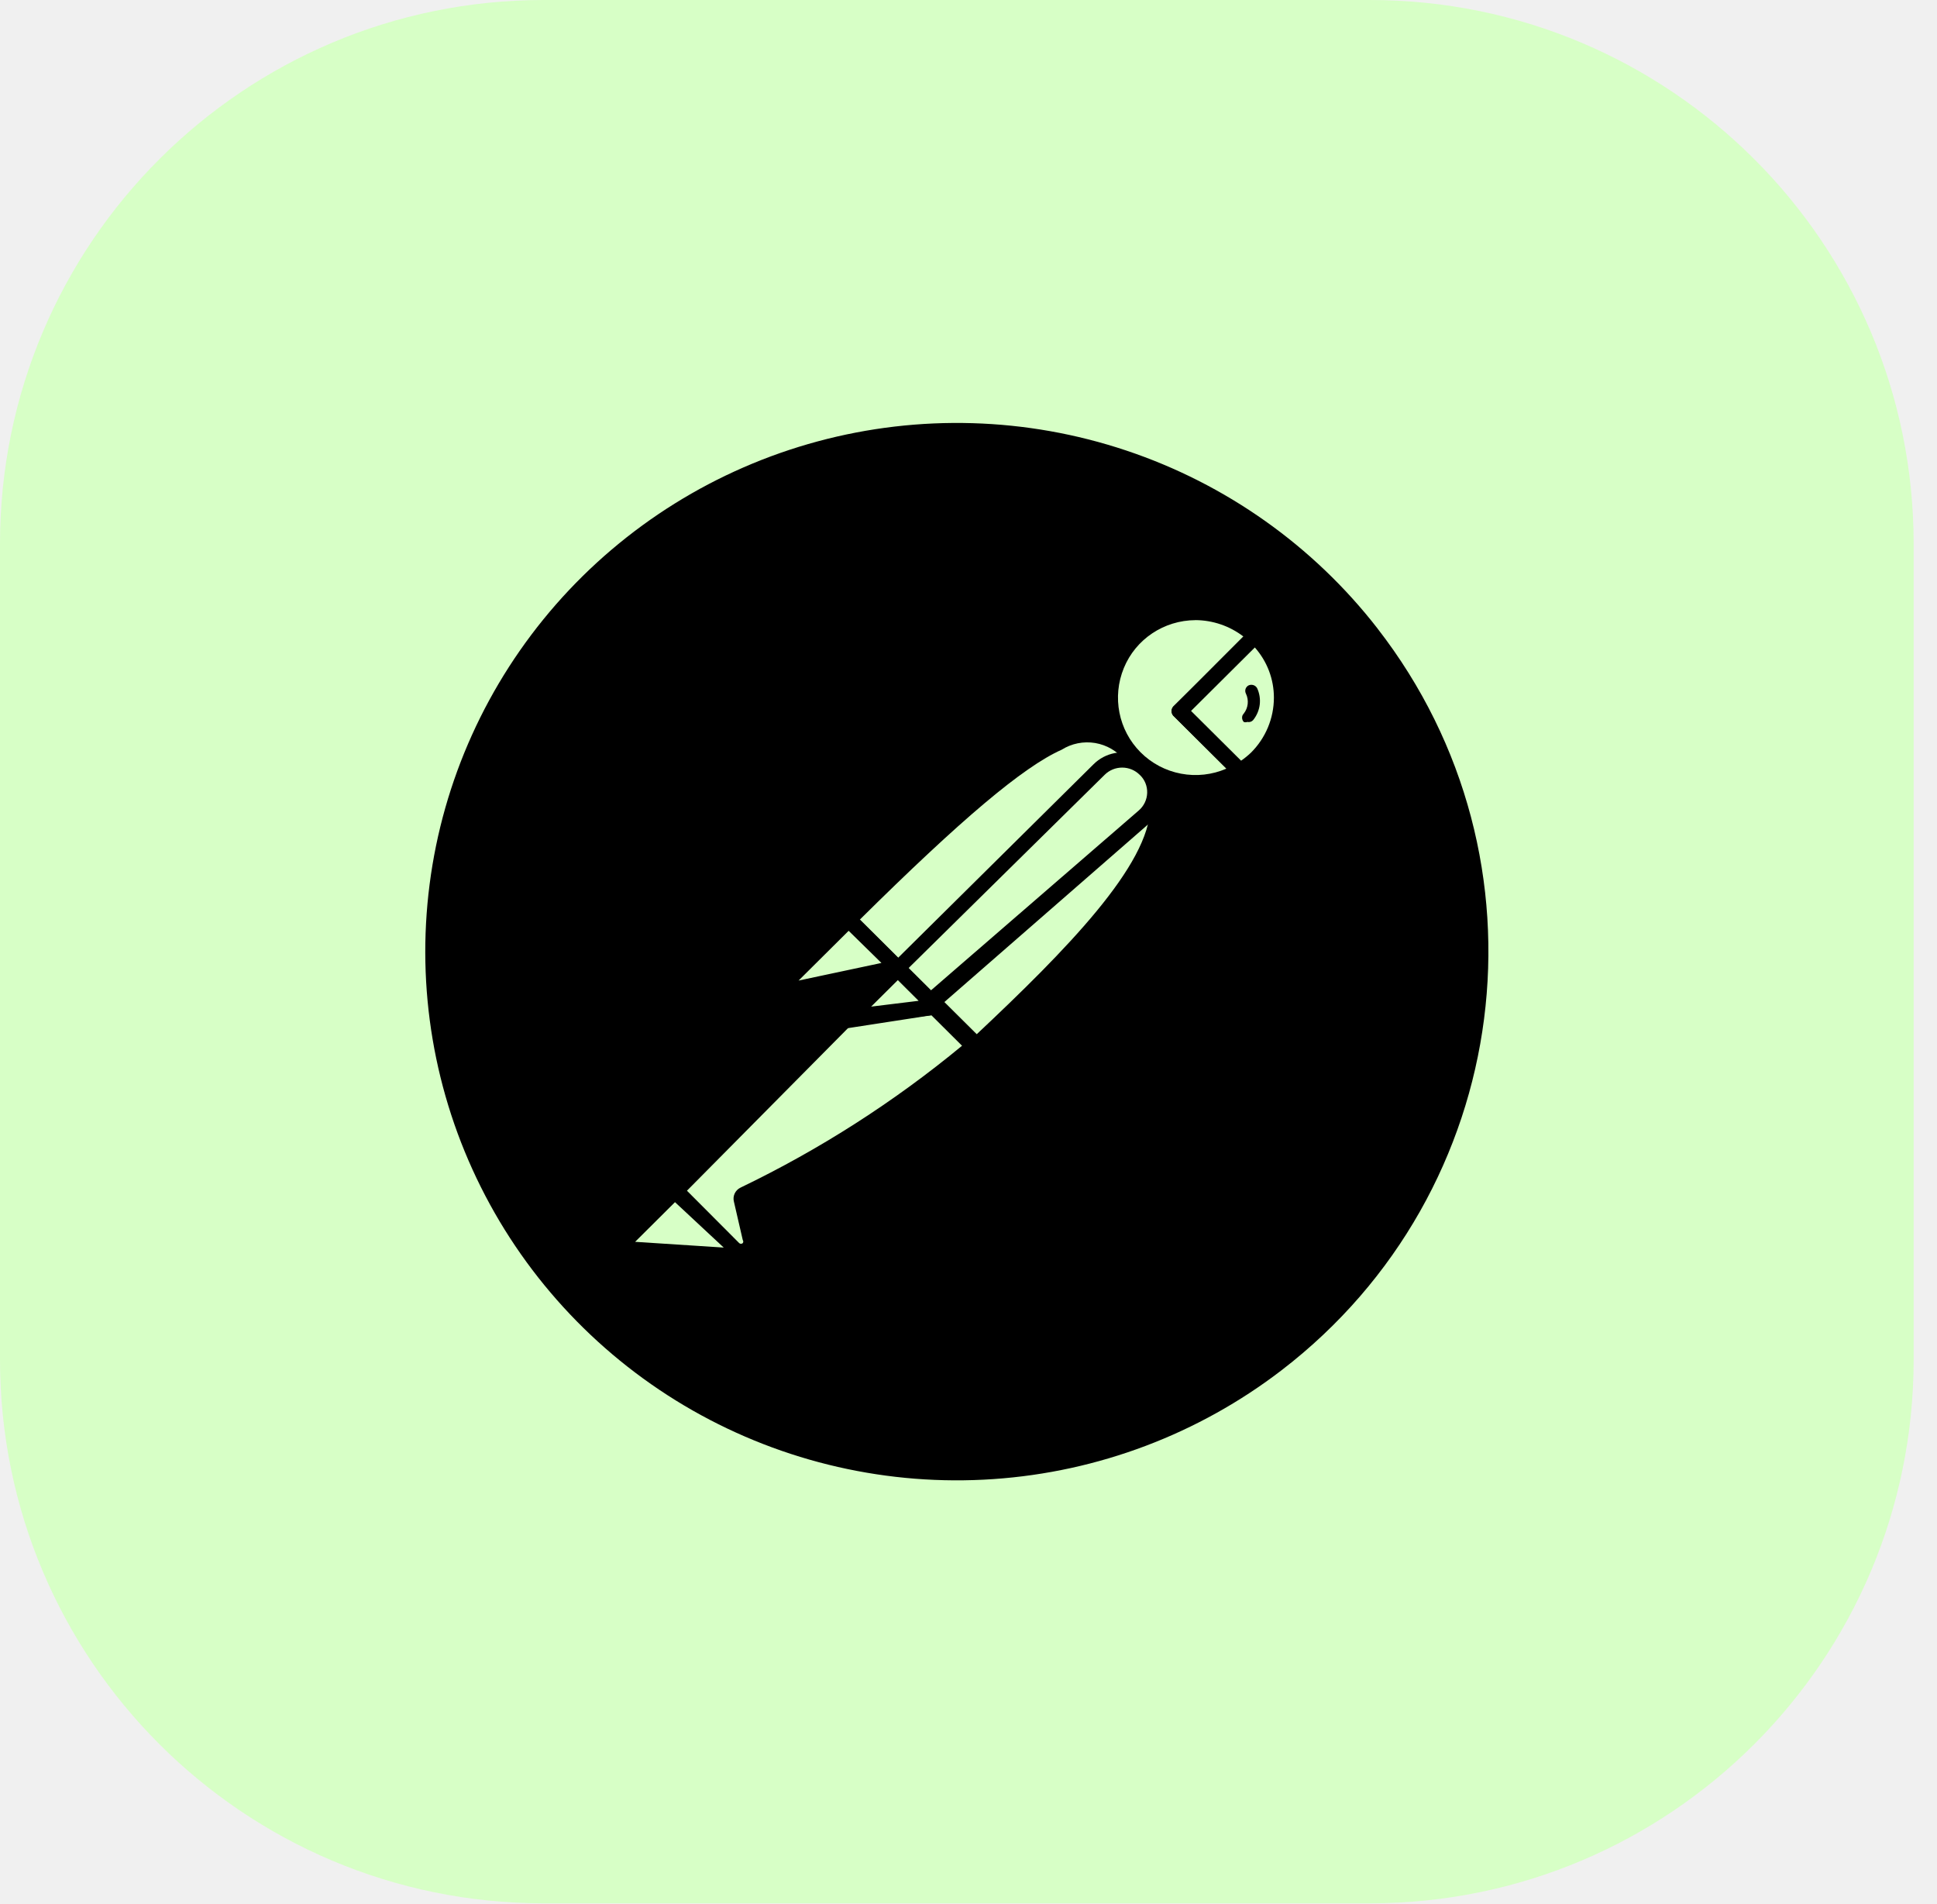
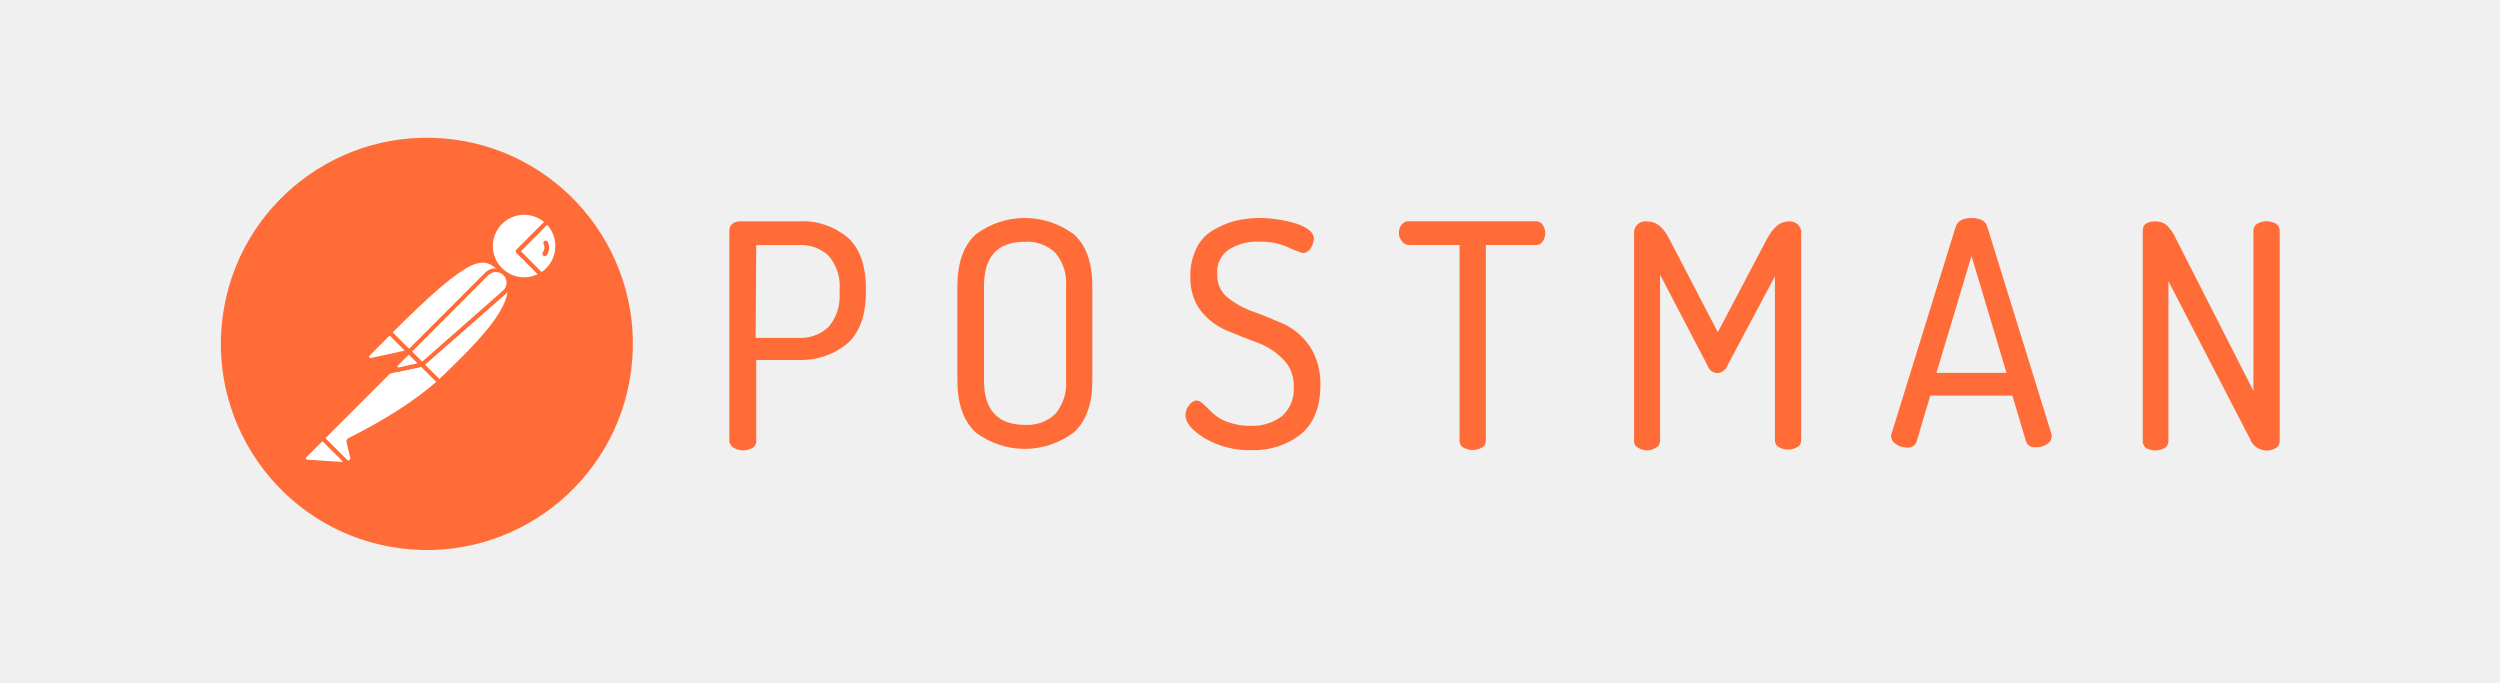
- <svg xmlns="http://www.w3.org/2000/svg" width="57" height="56" viewBox="0 0 57 56" fill="none">
-   <rect width="56.313" height="56" rx="16" fill="#D7FFC6" />
-   <path d="M40.537 18.492C38.646 16.057 36.071 14.234 33.138 13.254C30.205 12.274 27.046 12.181 24.06 12.987C21.074 13.793 18.396 15.461 16.363 17.781C14.331 20.101 13.035 22.968 12.642 26.019C12.248 29.071 12.773 32.17 14.15 34.925C15.527 37.68 17.696 39.967 20.38 41.497C23.065 43.026 26.145 43.73 29.232 43.518C32.318 43.307 35.273 42.19 37.721 40.309C44.555 35.057 45.816 25.29 40.536 18.492H40.537Z" fill="black" />
-   <path d="M33.432 22.356L26.837 28.967L24.973 27.061C31.464 20.606 32.116 21.189 33.433 22.356H33.432Z" fill="#D7FFC6" />
-   <path d="M26.837 29.148C26.778 29.146 26.723 29.123 26.68 29.083L24.803 27.216C24.761 27.173 24.737 27.115 24.737 27.054C24.737 26.994 24.761 26.936 24.803 26.892C31.203 20.528 32.077 20.826 33.589 22.187C33.614 22.207 33.634 22.233 33.648 22.262C33.661 22.291 33.668 22.323 33.667 22.355C33.677 22.419 33.652 22.483 33.602 22.524L27.006 29.084C26.96 29.126 26.899 29.149 26.837 29.148V29.148ZM25.298 27.061L26.837 28.591L33.094 22.369C32.878 22.099 32.569 21.919 32.228 21.861C31.886 21.804 31.535 21.874 31.242 22.058C30.108 22.563 28.284 24.105 25.298 27.061V27.061Z" fill="black" />
-   <path d="M28.727 30.794L26.928 28.967L33.524 22.485C35.297 24.209 32.664 27.087 28.727 30.794V30.794Z" fill="#D7FFC6" />
-   <path d="M28.727 31.028C28.669 31.023 28.614 31.001 28.571 30.963L26.733 29.174C26.705 29.108 26.705 29.033 26.733 28.967C26.713 28.912 26.713 28.853 26.733 28.798L33.328 22.239C33.374 22.196 33.435 22.172 33.498 22.172C33.561 22.172 33.621 22.196 33.667 22.239C33.881 22.435 34.049 22.674 34.162 22.94C34.274 23.206 34.328 23.493 34.319 23.782C34.319 25.532 32.311 27.735 28.896 30.95C28.851 30.995 28.791 31.023 28.727 31.028H28.727ZM27.267 28.967L28.74 30.431C31.347 27.981 33.837 25.453 33.849 23.742C33.864 23.379 33.743 23.024 33.511 22.744L27.267 28.967Z" fill="black" />
-   <path d="M25.025 27.1L26.328 28.396C26.337 28.404 26.343 28.413 26.348 28.423C26.352 28.433 26.355 28.444 26.355 28.455C26.355 28.466 26.352 28.477 26.348 28.487C26.343 28.497 26.337 28.506 26.328 28.513L23.578 29.096C23.522 29.108 23.464 29.102 23.413 29.078C23.361 29.054 23.319 29.014 23.293 28.964C23.266 28.914 23.256 28.857 23.266 28.802C23.275 28.746 23.302 28.695 23.343 28.655L24.946 27.074C24.946 27.074 24.999 27.074 25.025 27.1Z" fill="#D7FFC6" />
-   <path d="M23.513 29.356C23.426 29.355 23.341 29.332 23.265 29.288C23.19 29.245 23.127 29.184 23.083 29.109C23.032 29.015 23.014 28.908 23.031 28.803C23.047 28.698 23.098 28.601 23.174 28.526L24.764 26.932C24.822 26.881 24.896 26.852 24.973 26.852C25.05 26.852 25.124 26.881 25.181 26.932L26.485 28.228C26.562 28.301 26.592 28.411 26.563 28.514C26.534 28.616 26.448 28.697 26.342 28.721L23.591 29.304L23.513 29.356ZM24.973 27.386L23.5 28.85L25.938 28.332L24.973 27.386Z" fill="black" />
-   <path d="M36.939 18.713C35.996 17.808 34.514 17.77 33.524 18.624C32.535 19.478 32.366 20.944 33.136 21.999C33.907 23.054 35.359 23.349 36.483 22.68L34.71 20.916L36.939 18.713Z" fill="#D7FFC6" />
-   <path d="M35.179 23.275C34.637 23.268 34.109 23.103 33.661 22.8C33.213 22.497 32.864 22.069 32.659 21.57C32.454 21.072 32.4 20.524 32.504 19.996C32.608 19.467 32.866 18.98 33.245 18.596C33.767 18.087 34.469 17.801 35.201 17.801C35.932 17.801 36.634 18.087 37.156 18.596C37.206 18.638 37.234 18.7 37.234 18.765C37.234 18.797 37.227 18.828 37.214 18.858C37.2 18.887 37.181 18.913 37.156 18.933L35.044 20.917L36.648 22.485C36.674 22.51 36.693 22.541 36.705 22.575C36.716 22.609 36.719 22.645 36.713 22.68C36.709 22.714 36.697 22.747 36.679 22.776C36.661 22.805 36.637 22.83 36.609 22.849C36.178 23.116 35.683 23.264 35.175 23.276L35.179 23.275ZM35.179 18.246C34.251 18.25 33.419 18.806 33.071 19.655C32.722 20.505 32.912 21.482 33.563 22.134C33.887 22.459 34.302 22.678 34.753 22.763C35.204 22.849 35.671 22.797 36.092 22.614L34.554 21.084C34.529 21.065 34.509 21.04 34.496 21.012C34.482 20.984 34.475 20.954 34.475 20.922C34.475 20.891 34.482 20.86 34.496 20.832C34.509 20.804 34.529 20.78 34.554 20.76L36.587 18.725C36.183 18.417 35.688 18.248 35.179 18.245V18.246Z" fill="black" />
-   <path d="M36.978 18.752L34.749 20.956L36.522 22.719C36.7 22.617 36.867 22.495 37.017 22.355C37.482 21.867 37.737 21.218 37.73 20.546C37.723 19.873 37.453 19.23 36.978 18.752V18.752Z" fill="#D7FFC6" />
-   <path d="M36.483 22.913C36.454 22.914 36.424 22.909 36.397 22.898C36.37 22.887 36.346 22.87 36.326 22.848L34.553 21.085C34.529 21.066 34.509 21.041 34.496 21.013C34.482 20.985 34.475 20.954 34.475 20.923C34.475 20.892 34.482 20.861 34.496 20.833C34.509 20.805 34.529 20.78 34.553 20.761L36.769 18.596C36.791 18.564 36.82 18.538 36.854 18.519C36.888 18.501 36.926 18.492 36.965 18.492C37.004 18.492 37.042 18.501 37.076 18.519C37.11 18.538 37.139 18.564 37.16 18.596C37.42 18.849 37.627 19.152 37.768 19.486C37.909 19.82 37.982 20.178 37.982 20.541C37.982 20.903 37.909 21.261 37.768 21.595C37.627 21.929 37.42 22.232 37.16 22.485C37.007 22.647 36.831 22.786 36.639 22.9C36.59 22.924 36.534 22.929 36.482 22.913H36.483ZM35.049 20.917L36.522 22.381C36.623 22.311 36.719 22.233 36.809 22.148C37.242 21.719 37.486 21.136 37.487 20.528C37.488 19.984 37.288 19.458 36.926 19.05L35.049 20.917Z" fill="black" />
-   <path d="M33.706 22.628C33.53 22.463 33.297 22.371 33.054 22.371C32.812 22.371 32.579 22.463 32.403 22.628L26.498 28.486L27.476 29.472L33.719 24.027C33.815 23.936 33.89 23.827 33.941 23.706C33.993 23.586 34.018 23.456 34.017 23.324C34.016 23.193 33.988 23.064 33.934 22.944C33.881 22.824 33.803 22.716 33.706 22.627V22.628Z" fill="#D7FFC6" />
-   <path d="M27.423 29.706C27.365 29.704 27.309 29.681 27.267 29.641L26.276 28.656C26.234 28.612 26.21 28.554 26.21 28.494C26.21 28.433 26.234 28.375 26.276 28.331L32.181 22.485C32.351 22.316 32.568 22.202 32.804 22.157C33.04 22.113 33.285 22.14 33.505 22.234C33.726 22.329 33.913 22.488 34.041 22.69C34.17 22.892 34.235 23.128 34.227 23.366C34.221 23.529 34.181 23.688 34.112 23.835C34.043 23.982 33.944 24.113 33.823 24.222L27.579 29.666C27.534 29.698 27.478 29.712 27.423 29.705V29.706ZM26.732 28.487L27.384 29.148L33.51 23.846C33.662 23.715 33.752 23.527 33.758 23.327C33.764 23.127 33.685 22.932 33.537 22.796C33.4 22.66 33.215 22.584 33.022 22.584C32.829 22.584 32.644 22.66 32.507 22.796L26.732 28.487Z" fill="black" />
-   <path d="M21.923 35.163C21.906 35.185 21.897 35.212 21.897 35.24C21.897 35.268 21.906 35.295 21.923 35.318L22.183 36.446C22.194 36.512 22.184 36.58 22.155 36.641C22.126 36.702 22.079 36.752 22.021 36.786C21.963 36.82 21.895 36.834 21.829 36.828C21.762 36.821 21.699 36.793 21.648 36.749L19.863 35.038L25.429 29.459H27.358L28.662 30.755C26.628 32.523 24.361 34.006 21.923 35.163V35.163Z" fill="#D7FFC6" />
-   <path d="M21.805 37.068C21.658 37.065 21.512 37.005 21.414 36.899L19.707 35.202C19.682 35.182 19.663 35.157 19.649 35.129C19.636 35.101 19.628 35.071 19.628 35.039C19.628 35.008 19.636 34.977 19.649 34.949C19.663 34.921 19.682 34.897 19.707 34.877L25.312 29.29C25.343 29.257 25.384 29.235 25.429 29.226H27.371C27.422 29.208 27.477 29.208 27.527 29.226L28.831 30.522C28.856 30.545 28.875 30.573 28.886 30.605C28.898 30.637 28.901 30.67 28.896 30.703C28.897 30.736 28.89 30.768 28.877 30.797C28.863 30.826 28.843 30.852 28.818 30.872L28.714 30.963C26.672 32.656 24.426 34.089 22.027 35.228L22.275 36.278C22.294 36.359 22.294 36.443 22.277 36.524C22.259 36.606 22.223 36.682 22.172 36.748C22.121 36.813 22.055 36.867 21.981 36.905C21.906 36.942 21.824 36.963 21.74 36.965L21.805 37.068ZM20.215 35.033L21.753 36.575C21.767 36.588 21.786 36.595 21.805 36.595C21.824 36.595 21.843 36.588 21.857 36.575C21.867 36.562 21.872 36.546 21.872 36.53C21.872 36.513 21.867 36.498 21.857 36.484L21.597 35.356C21.576 35.276 21.584 35.19 21.62 35.114C21.656 35.039 21.716 34.978 21.792 34.942C24.127 33.818 26.315 32.416 28.31 30.768L27.241 29.705H25.494L20.215 35.033Z" fill="black" />
-   <path d="M18.52 36.368L19.824 35.072L21.832 37.068L18.638 36.848C18.583 36.844 18.531 36.822 18.489 36.787C18.447 36.751 18.418 36.704 18.405 36.651C18.392 36.597 18.396 36.542 18.417 36.491C18.438 36.44 18.474 36.398 18.521 36.369L18.52 36.368Z" fill="#D7FFC6" />
-   <path d="M21.87 37.263L18.69 37.042C18.501 37.025 18.339 36.897 18.272 36.725C18.206 36.553 18.246 36.35 18.377 36.213L19.68 34.916C19.724 34.874 19.783 34.851 19.843 34.851C19.904 34.851 19.963 34.874 20.007 34.916L22.001 36.899C22.029 36.937 22.043 36.982 22.043 37.029C22.043 37.075 22.029 37.121 22.001 37.158C21.971 37.207 21.925 37.244 21.87 37.262V37.263ZM18.69 36.537L21.297 36.706L19.863 35.37L18.69 36.537Z" fill="black" />
-   <path d="M27.541 29.615L24.907 30.017L26.432 28.514L27.541 29.615Z" fill="#D7FFC6" />
-   <path d="M24.907 30.263C24.863 30.264 24.82 30.252 24.783 30.229C24.746 30.206 24.717 30.173 24.698 30.133C24.671 30.096 24.656 30.05 24.656 30.003C24.656 29.957 24.671 29.912 24.698 29.874L26.21 28.357C26.256 28.314 26.317 28.291 26.38 28.291C26.443 28.291 26.503 28.314 26.549 28.357L27.658 29.459C27.68 29.494 27.692 29.534 27.692 29.575C27.692 29.617 27.68 29.657 27.658 29.692C27.647 29.735 27.624 29.773 27.592 29.803C27.559 29.833 27.519 29.853 27.476 29.861L24.869 30.263H24.907ZM26.432 28.85L25.585 29.692L27.045 29.472L26.432 28.85Z" fill="black" />
-   <path d="M27.541 29.614L25.703 29.848C25.653 29.859 25.602 29.854 25.556 29.833C25.51 29.813 25.471 29.779 25.447 29.735C25.422 29.691 25.412 29.641 25.418 29.591C25.424 29.541 25.446 29.495 25.481 29.459L26.433 28.512L27.541 29.614Z" fill="#D7FFC6" />
-   <path d="M25.65 30.095C25.565 30.094 25.482 30.071 25.408 30.027C25.335 29.984 25.275 29.922 25.233 29.848C25.183 29.759 25.164 29.657 25.178 29.556C25.192 29.456 25.239 29.362 25.311 29.291L26.263 28.344C26.309 28.301 26.37 28.277 26.433 28.277C26.496 28.277 26.556 28.301 26.602 28.344L27.71 29.446C27.743 29.477 27.766 29.517 27.777 29.561C27.788 29.605 27.785 29.651 27.77 29.694C27.755 29.736 27.727 29.773 27.692 29.801C27.655 29.828 27.612 29.845 27.567 29.848L25.742 30.081L25.65 30.095ZM25.65 29.615L27.032 29.446L26.42 28.837L25.637 29.615H25.65ZM36.991 20.243C36.966 20.202 36.928 20.171 36.882 20.157C36.836 20.143 36.787 20.145 36.743 20.165C36.721 20.176 36.702 20.191 36.687 20.209C36.671 20.228 36.659 20.249 36.652 20.272C36.638 20.318 36.642 20.368 36.665 20.411C36.756 20.602 36.731 20.828 36.6 20.995C36.584 21.011 36.571 21.03 36.562 21.051C36.554 21.072 36.55 21.095 36.551 21.118C36.551 21.163 36.569 21.207 36.6 21.241C36.633 21.254 36.67 21.254 36.704 21.241C36.734 21.248 36.766 21.247 36.796 21.238C36.826 21.229 36.853 21.212 36.874 21.189C36.981 21.058 37.049 20.9 37.07 20.732C37.09 20.565 37.063 20.395 36.991 20.242V20.243Z" fill="black" />
+ <svg xmlns="http://www.w3.org/2000/svg" width="458" height="125" viewBox="0 0 458 125" fill="none">
+   <path d="M133.613 80.756V42.216C133.613 41.74 133.792 41.324 134.148 41.026C134.564 40.669 135.04 40.55 135.575 40.55H146.451C149.66 40.372 152.81 41.443 155.306 43.524C157.505 45.487 158.634 48.639 158.634 52.921V53.457C158.634 57.739 157.505 60.891 155.247 62.913C152.75 64.995 149.541 66.065 146.272 65.946H138.546V80.815C138.546 81.35 138.308 81.826 137.833 82.064C136.763 82.659 135.515 82.659 134.445 82.064C133.97 81.767 133.613 81.291 133.613 80.756ZM138.427 61.902H146.213C148.293 62.021 150.314 61.307 151.799 59.88C153.226 58.215 153.939 56.014 153.82 53.754V53.04C153.998 50.84 153.285 48.639 151.859 46.914C150.373 45.487 148.352 44.773 146.272 44.892H138.546L138.427 61.902Z" fill="#FF6C37" />
+   <path d="M175.393 69.689V52.441C175.393 48.159 176.522 44.947 178.78 42.925C184.07 38.94 191.38 38.94 196.729 42.925C198.987 44.947 200.116 48.099 200.116 52.441V69.689C200.116 74.031 198.987 77.183 196.729 79.205C191.38 83.249 184.07 83.249 178.721 79.205C176.522 77.123 175.393 74.031 175.393 69.689ZM180.266 69.689C180.266 75.101 182.762 77.837 187.754 77.837C189.835 77.956 191.855 77.242 193.341 75.815C194.767 74.09 195.481 71.89 195.302 69.689V52.441C195.481 50.241 194.767 48.04 193.341 46.315C191.855 44.888 189.835 44.174 187.754 44.293C182.762 44.293 180.266 46.969 180.266 52.441V69.689Z" fill="#FF6C37" />
+   <path d="M217.177 76.038C217.177 75.384 217.414 74.73 217.831 74.254C218.128 73.778 218.663 73.421 219.197 73.362C219.732 73.421 220.148 73.718 220.505 74.075C221.04 74.551 221.575 75.086 222.169 75.681C222.942 76.395 223.833 76.93 224.843 77.287C226.21 77.763 227.637 78.06 229.063 78.001C231.143 78.12 233.223 77.465 234.887 76.216C236.373 74.849 237.146 72.886 237.027 70.923C237.086 69.02 236.433 67.176 235.066 65.808C233.758 64.5 232.154 63.429 230.371 62.775C228.528 62.121 226.686 61.348 224.784 60.574C222.942 59.801 221.278 58.552 220.03 57.006C218.663 55.222 218.009 52.962 218.068 50.702C218.009 48.858 218.425 47.074 219.197 45.468C219.851 44.1 220.921 42.91 222.288 42.137C223.536 41.423 224.843 40.829 226.27 40.472C227.696 40.115 229.182 39.937 230.668 39.937C232.986 39.937 235.244 40.293 237.443 40.948C239.583 41.661 240.712 42.613 240.712 43.743C240.652 44.338 240.474 44.932 240.117 45.468C239.82 46.003 239.226 46.36 238.632 46.36C237.74 46.062 236.908 45.765 236.076 45.349C234.412 44.576 232.57 44.219 230.727 44.278C228.766 44.159 226.805 44.694 225.141 45.706C223.655 46.717 222.823 48.441 223.001 50.226C222.942 51.891 223.595 53.497 224.903 54.508C226.329 55.638 227.934 56.53 229.657 57.125C231.5 57.779 233.342 58.552 235.244 59.385C237.146 60.277 238.751 61.704 239.939 63.429C241.306 65.511 241.96 68.009 241.9 70.507C241.9 74.432 240.771 77.406 238.453 79.428C235.898 81.51 232.629 82.58 229.36 82.461C226.329 82.58 223.358 81.807 220.743 80.32C218.365 78.833 217.177 77.465 217.177 76.038Z" fill="#FF6C37" />
+   <path d="M256.281 42.68C256.281 42.145 256.4 41.609 256.757 41.193C257.054 40.777 257.529 40.539 258.005 40.539H281.362C281.837 40.479 282.372 40.777 282.61 41.193C282.907 41.609 283.085 42.145 283.085 42.68C283.085 43.215 282.966 43.81 282.61 44.226C282.372 44.643 281.837 44.94 281.362 44.88H272.209V80.744C272.209 81.279 271.971 81.755 271.496 81.993C270.426 82.588 269.178 82.588 268.108 81.993C267.633 81.755 267.395 81.279 267.395 80.744V44.88H258.124C257.648 44.88 257.113 44.643 256.876 44.226C256.46 43.81 256.281 43.215 256.281 42.68Z" fill="#FF6C37" />
+   <path d="M299.369 80.722V42.955C299.191 41.825 299.964 40.754 301.093 40.576C301.331 40.516 301.568 40.516 301.865 40.576C303.411 40.576 304.659 41.587 305.729 43.609L314.703 60.857L323.796 43.609C324.925 41.587 326.173 40.576 327.6 40.576C328.729 40.397 329.798 41.171 329.977 42.301C330.036 42.479 330.036 42.717 329.977 42.895V80.662C329.977 81.197 329.739 81.673 329.264 81.911C328.194 82.506 326.946 82.506 325.876 81.911C325.401 81.673 325.163 81.138 325.163 80.662V50.627L316.486 66.923C316.189 67.756 315.475 68.291 314.584 68.351C313.752 68.291 313.039 67.756 312.801 66.923L304.124 50.33V80.722C304.124 81.257 303.886 81.733 303.411 81.971C302.935 82.328 302.341 82.506 301.806 82.506C301.212 82.506 300.617 82.387 300.142 82.03C299.607 81.792 299.31 81.316 299.369 80.722Z" fill="#FF6C37" />
+   <path d="M346.438 79.844C346.438 79.666 346.498 79.547 346.557 79.369L358.265 41.602C358.622 40.472 359.573 39.937 361.178 39.937C362.782 39.937 363.793 40.472 364.09 41.602L375.857 79.606C375.857 79.666 375.857 79.725 375.857 79.785C375.857 79.844 375.857 79.904 375.857 79.963C375.857 80.558 375.501 81.093 374.966 81.391C374.312 81.807 373.599 81.986 372.886 81.926C372.113 82.045 371.4 81.569 371.162 80.856L368.666 72.469H353.63L351.134 80.856C350.896 81.629 350.123 82.104 349.351 81.986C348.637 81.986 347.984 81.807 347.389 81.391C346.795 81.034 346.438 80.439 346.438 79.844ZM354.759 68.306H367.596L361.178 46.895L354.759 68.306Z" fill="#FF6C37" />
+   <path d="M392.558 80.766V42.226C392.558 41.096 393.331 40.561 394.936 40.561C395.708 40.561 396.421 40.799 396.956 41.275C397.61 41.929 398.204 42.702 398.561 43.594L412.825 71.607V42.226C412.825 41.691 413.122 41.215 413.538 40.977C414.608 40.383 415.856 40.383 416.925 40.977C417.342 41.215 417.639 41.691 417.639 42.226V80.826C417.639 81.361 417.401 81.837 416.925 82.075C416.391 82.372 415.856 82.55 415.202 82.55C413.835 82.491 412.646 81.658 412.171 80.35L397.254 51.504V80.826C397.254 81.361 397.016 81.837 396.54 82.075C395.471 82.669 394.222 82.669 393.153 82.075C392.796 81.777 392.499 81.302 392.558 80.766Z" fill="#FF6C37" />
+   <path d="M115.633 67.815C118.283 47.128 103.685 28.193 83.013 25.541C62.342 22.89 43.42 37.498 40.77 58.184C38.121 78.871 52.718 97.807 73.39 100.458C94.062 103.11 112.983 88.501 115.633 67.815Z" fill="#FF6C37" />
+   <path d="M91.813 49.505L75.891 65.439L71.392 60.936C87.064 45.252 88.614 46.628 91.813 49.505Z" fill="white" />
+   <path d="M75.889 65.814C75.789 65.814 75.689 65.763 75.614 65.688L71.09 61.161C70.94 61.011 70.94 60.786 71.09 60.636C87.012 44.702 88.687 46.203 92.037 49.204C92.186 49.354 92.212 49.579 92.061 49.755L76.164 65.688C76.089 65.763 75.989 65.814 75.889 65.814ZM71.915 60.911L75.889 64.888L91.262 49.504C88.462 47.053 86.587 46.278 71.915 60.911Z" fill="#FF6C37" />
+   <path d="M80.462 69.991L76.112 65.639L92.035 49.705C96.309 54.008 89.96 61.011 80.462 69.991Z" fill="white" />
+   <path d="M80.463 70.366C80.338 70.366 80.263 70.316 80.188 70.241L75.838 65.889C75.763 65.814 75.738 65.714 75.738 65.614C75.738 65.514 75.788 65.413 75.838 65.338L91.761 49.405C91.911 49.255 92.135 49.255 92.285 49.405C93.26 50.33 93.785 51.606 93.76 52.931C93.71 57.109 88.936 62.437 80.712 70.216C80.638 70.341 80.562 70.366 80.463 70.366ZM76.638 65.639C79.063 68.09 80.063 69.066 80.463 69.466C86.811 63.412 92.935 57.234 93.01 52.982C93.035 51.981 92.685 51.005 92.011 50.28L76.638 65.639Z" fill="#FF6C37" />
+   <path d="M71.49 61.036L74.69 64.238C74.74 64.288 74.74 64.388 74.69 64.463C74.665 64.489 74.64 64.489 74.615 64.513L67.991 65.939C67.666 66.014 67.316 65.789 67.241 65.464C67.191 65.264 67.266 65.039 67.416 64.889L71.265 61.036C71.34 60.986 71.44 60.986 71.49 61.036Z" fill="white" />
+   <path d="M67.867 66.314C67.317 66.314 66.867 65.864 66.867 65.314C66.867 65.039 66.967 64.789 67.167 64.614L71.016 60.761C71.216 60.561 71.566 60.561 71.766 60.761L74.966 63.963C75.166 64.163 75.166 64.513 74.966 64.714C74.891 64.789 74.791 64.839 74.691 64.864L68.067 66.29C68.017 66.314 67.942 66.314 67.867 66.314ZM71.391 61.462L67.692 65.164C67.617 65.239 67.592 65.364 67.642 65.464C67.692 65.564 67.792 65.614 67.917 65.589L74.141 64.238L71.391 61.462Z" fill="#FF6C37" />
+   <path d="M100.236 40.674C97.812 38.348 93.937 38.423 91.613 40.849C89.288 43.276 89.363 47.153 91.788 49.479C93.787 51.406 96.812 51.731 99.161 50.305L94.887 46.027L100.236 40.674Z" fill="white" />
+   <path d="M96.011 51.556C92.436 51.556 89.512 48.654 89.512 45.077C89.512 41.5 92.411 38.573 95.986 38.573C97.66 38.573 99.285 39.224 100.485 40.374C100.635 40.524 100.635 40.749 100.485 40.9L95.411 46.002L99.41 50.005C99.56 50.155 99.56 50.405 99.41 50.555C99.385 50.58 99.36 50.605 99.335 50.605C98.36 51.23 97.21 51.556 96.011 51.556ZM96.011 39.349C92.861 39.349 90.287 41.925 90.287 45.077C90.287 48.229 92.861 50.805 96.011 50.805C96.885 50.805 97.76 50.605 98.535 50.205L94.611 46.278C94.461 46.127 94.461 45.902 94.611 45.752L99.685 40.674C98.66 39.824 97.36 39.349 96.011 39.349Z" fill="#FF6C37" />
+   <path d="M100.36 40.75L100.26 40.675L94.886 46.028L99.16 50.305C99.585 50.055 99.985 49.755 100.335 49.405C102.734 47.003 102.734 43.151 100.36 40.75Z" fill="white" />
+   <path d="M99.16 50.681C99.06 50.681 98.96 50.631 98.885 50.581L94.611 46.303C94.461 46.153 94.461 45.928 94.611 45.778L99.96 40.425C100.11 40.275 100.335 40.275 100.485 40.425L100.585 40.5C103.109 43.026 103.134 47.129 100.61 49.655C100.235 50.03 99.81 50.356 99.335 50.631C99.31 50.656 99.235 50.681 99.16 50.681ZM95.435 46.028L99.21 49.83C99.51 49.63 99.81 49.405 100.06 49.13C102.234 46.954 102.309 43.452 100.235 41.2L95.435 46.028Z" fill="#FF6C37" />
+   <path d="M92.459 50.155C91.559 49.254 90.084 49.254 89.184 50.155L74.962 64.388L77.337 66.764L92.384 53.557C93.334 52.706 93.434 51.23 92.584 50.28C92.534 50.23 92.509 50.205 92.459 50.155Z" fill="white" />
+   <path d="M77.336 67.164C77.236 67.164 77.136 67.114 77.061 67.064L74.687 64.688C74.537 64.538 74.537 64.313 74.687 64.162L88.909 49.929C89.959 48.879 91.684 48.879 92.734 49.929C93.784 50.98 93.784 52.706 92.734 53.757C92.684 53.807 92.659 53.832 92.609 53.882L77.561 67.089C77.486 67.114 77.411 67.139 77.336 67.164ZM75.487 64.413L77.336 66.264L92.109 53.281C92.934 52.581 93.034 51.355 92.334 50.53C91.634 49.704 90.409 49.604 89.584 50.305C89.534 50.355 89.484 50.38 89.434 50.43L75.487 64.413Z" fill="#FF6C37" />
+   <path d="M64.039 80.597C63.914 80.672 63.839 80.822 63.864 80.972L64.514 83.699C64.639 84.099 64.439 84.524 64.039 84.649C63.739 84.749 63.414 84.649 63.214 84.424L59.09 80.297L72.638 66.739L77.287 66.814L80.461 69.991C79.661 70.641 75.112 75.044 64.039 80.597Z" fill="white" />
+   <path d="M63.742 85.025C63.442 85.025 63.142 84.9 62.942 84.674L58.818 80.547C58.668 80.397 58.668 80.172 58.818 80.022L72.365 66.464C72.44 66.389 72.54 66.364 72.64 66.364L77.314 66.439C77.414 66.439 77.514 66.489 77.564 66.539L80.739 69.716C80.889 69.866 80.889 70.091 80.739 70.241L80.714 70.266L80.439 70.492C76.44 73.993 71.016 77.496 64.242 80.897L64.867 83.599C64.992 84.099 64.767 84.624 64.317 84.875C64.142 84.975 63.942 85.025 63.742 85.025ZM59.592 80.297L63.467 84.149C63.567 84.324 63.792 84.399 63.992 84.299C64.167 84.199 64.242 83.974 64.142 83.774L63.492 81.047C63.417 80.722 63.567 80.397 63.867 80.247C70.566 76.895 75.94 73.418 79.914 69.966L77.139 67.19L72.79 67.115L59.592 80.297Z" fill="#FF6C37" />
+   <path d="M55.815 83.523L59.064 80.272L63.888 85.099L56.19 84.574C55.84 84.524 55.615 84.224 55.64 83.898C55.665 83.773 55.715 83.623 55.815 83.523Z" fill="white" />
+   <path d="M63.889 85.5L56.165 84.975C55.615 84.924 55.215 84.424 55.265 83.874C55.29 83.649 55.39 83.424 55.54 83.274L58.789 80.022C58.939 79.872 59.164 79.872 59.314 80.022L64.138 84.849C64.288 84.999 64.288 85.225 64.138 85.375C64.088 85.45 63.989 85.5 63.889 85.5ZM59.064 80.822L56.09 83.799C56.015 83.874 55.99 83.949 56.04 84.049C56.065 84.149 56.14 84.199 56.24 84.199L62.914 84.649L59.064 80.822Z" fill="#FF6C37" />
+   <path d="M71.241 68.491C71.041 68.491 70.866 68.316 70.866 68.116C70.866 68.016 70.916 67.915 70.966 67.84L74.641 64.163C74.791 64.013 75.016 64.013 75.165 64.163L77.54 66.54C77.69 66.69 77.69 66.915 77.54 67.065C77.49 67.115 77.415 67.165 77.34 67.165L71.291 68.466C71.291 68.491 71.266 68.491 71.241 68.491ZM74.915 64.964L72.441 67.465L76.54 66.59L74.915 64.964Z" fill="#FF6C37" />
+   <path d="M77.263 66.814L73.113 67.715C72.814 67.79 72.513 67.59 72.439 67.29C72.388 67.089 72.463 66.889 72.588 66.764L74.888 64.463L77.263 66.814Z" fill="white" />
+   <path d="M73.014 68.091C72.489 68.091 72.064 67.665 72.064 67.14C72.064 66.89 72.164 66.64 72.339 66.465L74.639 64.163C74.789 64.013 75.014 64.013 75.164 64.163L77.538 66.54C77.689 66.69 77.689 66.915 77.538 67.065C77.489 67.115 77.414 67.165 77.339 67.165L73.189 68.066C73.139 68.091 73.089 68.091 73.014 68.091ZM74.889 64.964L72.864 66.99C72.789 67.04 72.789 67.14 72.839 67.215C72.864 67.29 72.964 67.34 73.039 67.315L76.489 66.565L74.889 64.964Z" fill="#FF6C37" />
+   <path d="M100.386 44.377C100.311 44.152 100.061 44.027 99.836 44.102C99.611 44.177 99.486 44.427 99.561 44.652C99.561 44.702 99.586 44.727 99.611 44.752C99.836 45.227 99.786 45.778 99.461 46.178C99.311 46.353 99.336 46.628 99.511 46.803C99.686 46.978 99.961 46.928 100.136 46.753C100.661 46.078 100.761 45.153 100.386 44.377Z" fill="#FF6C37" />
</svg>
